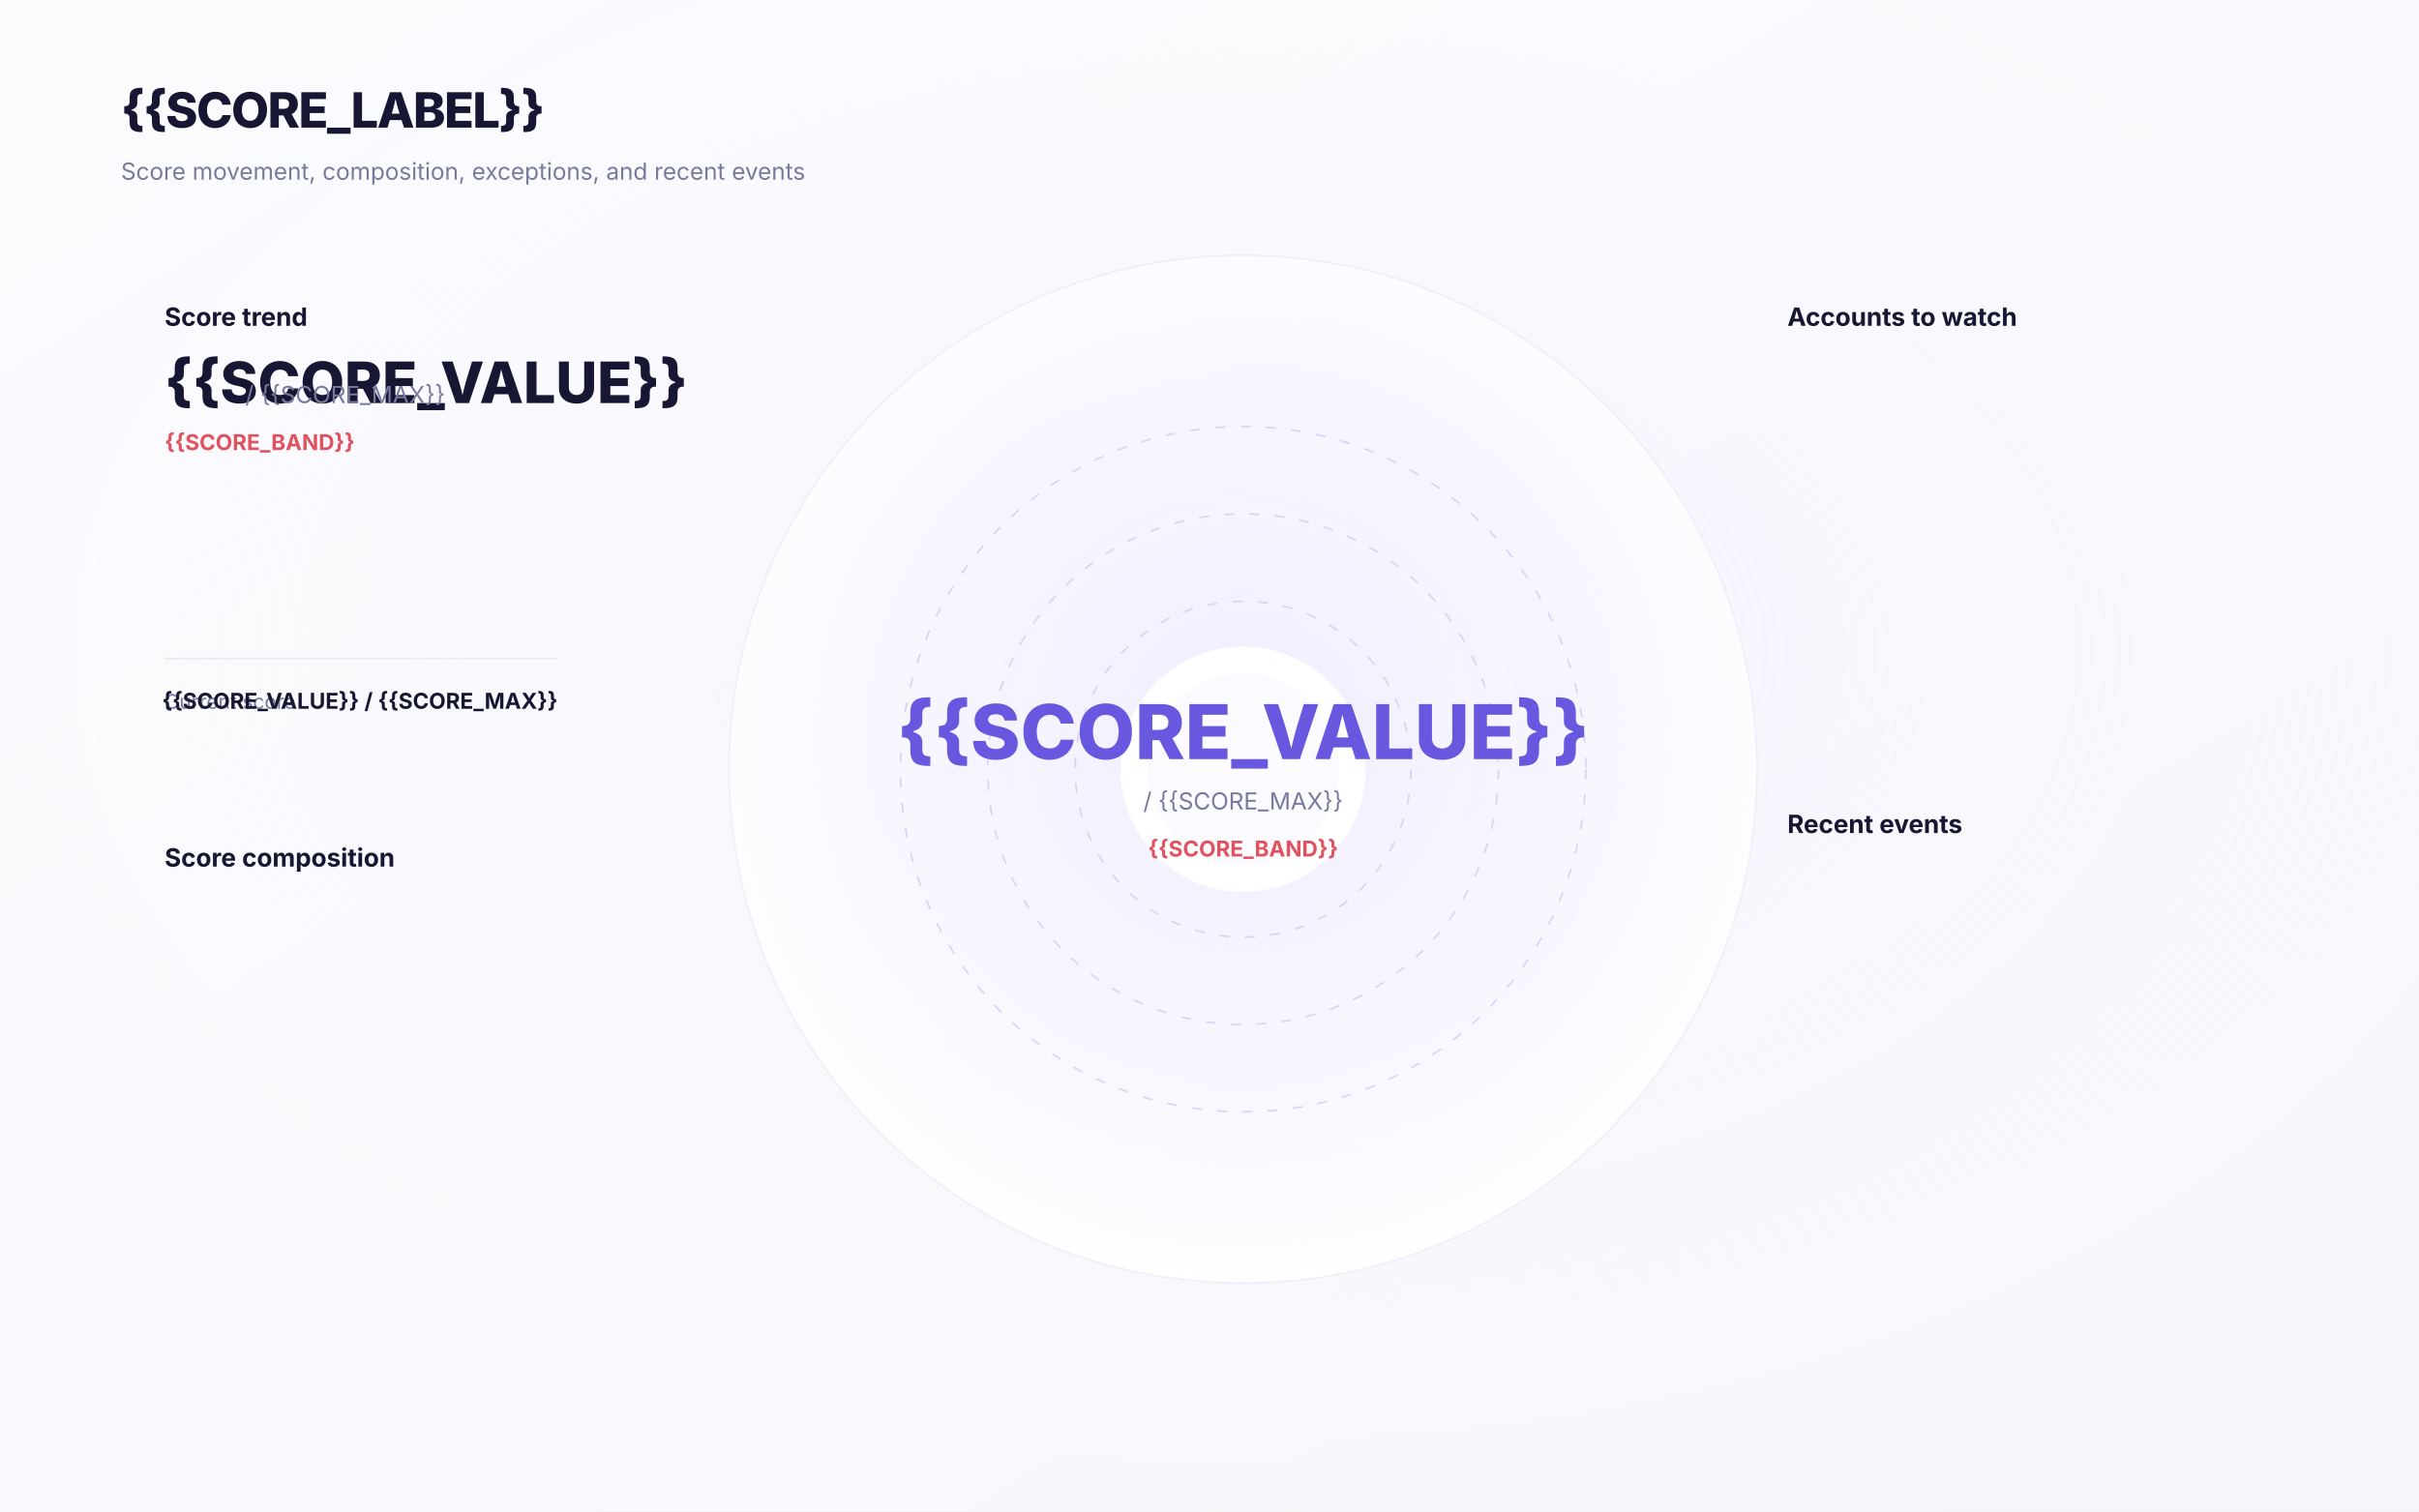
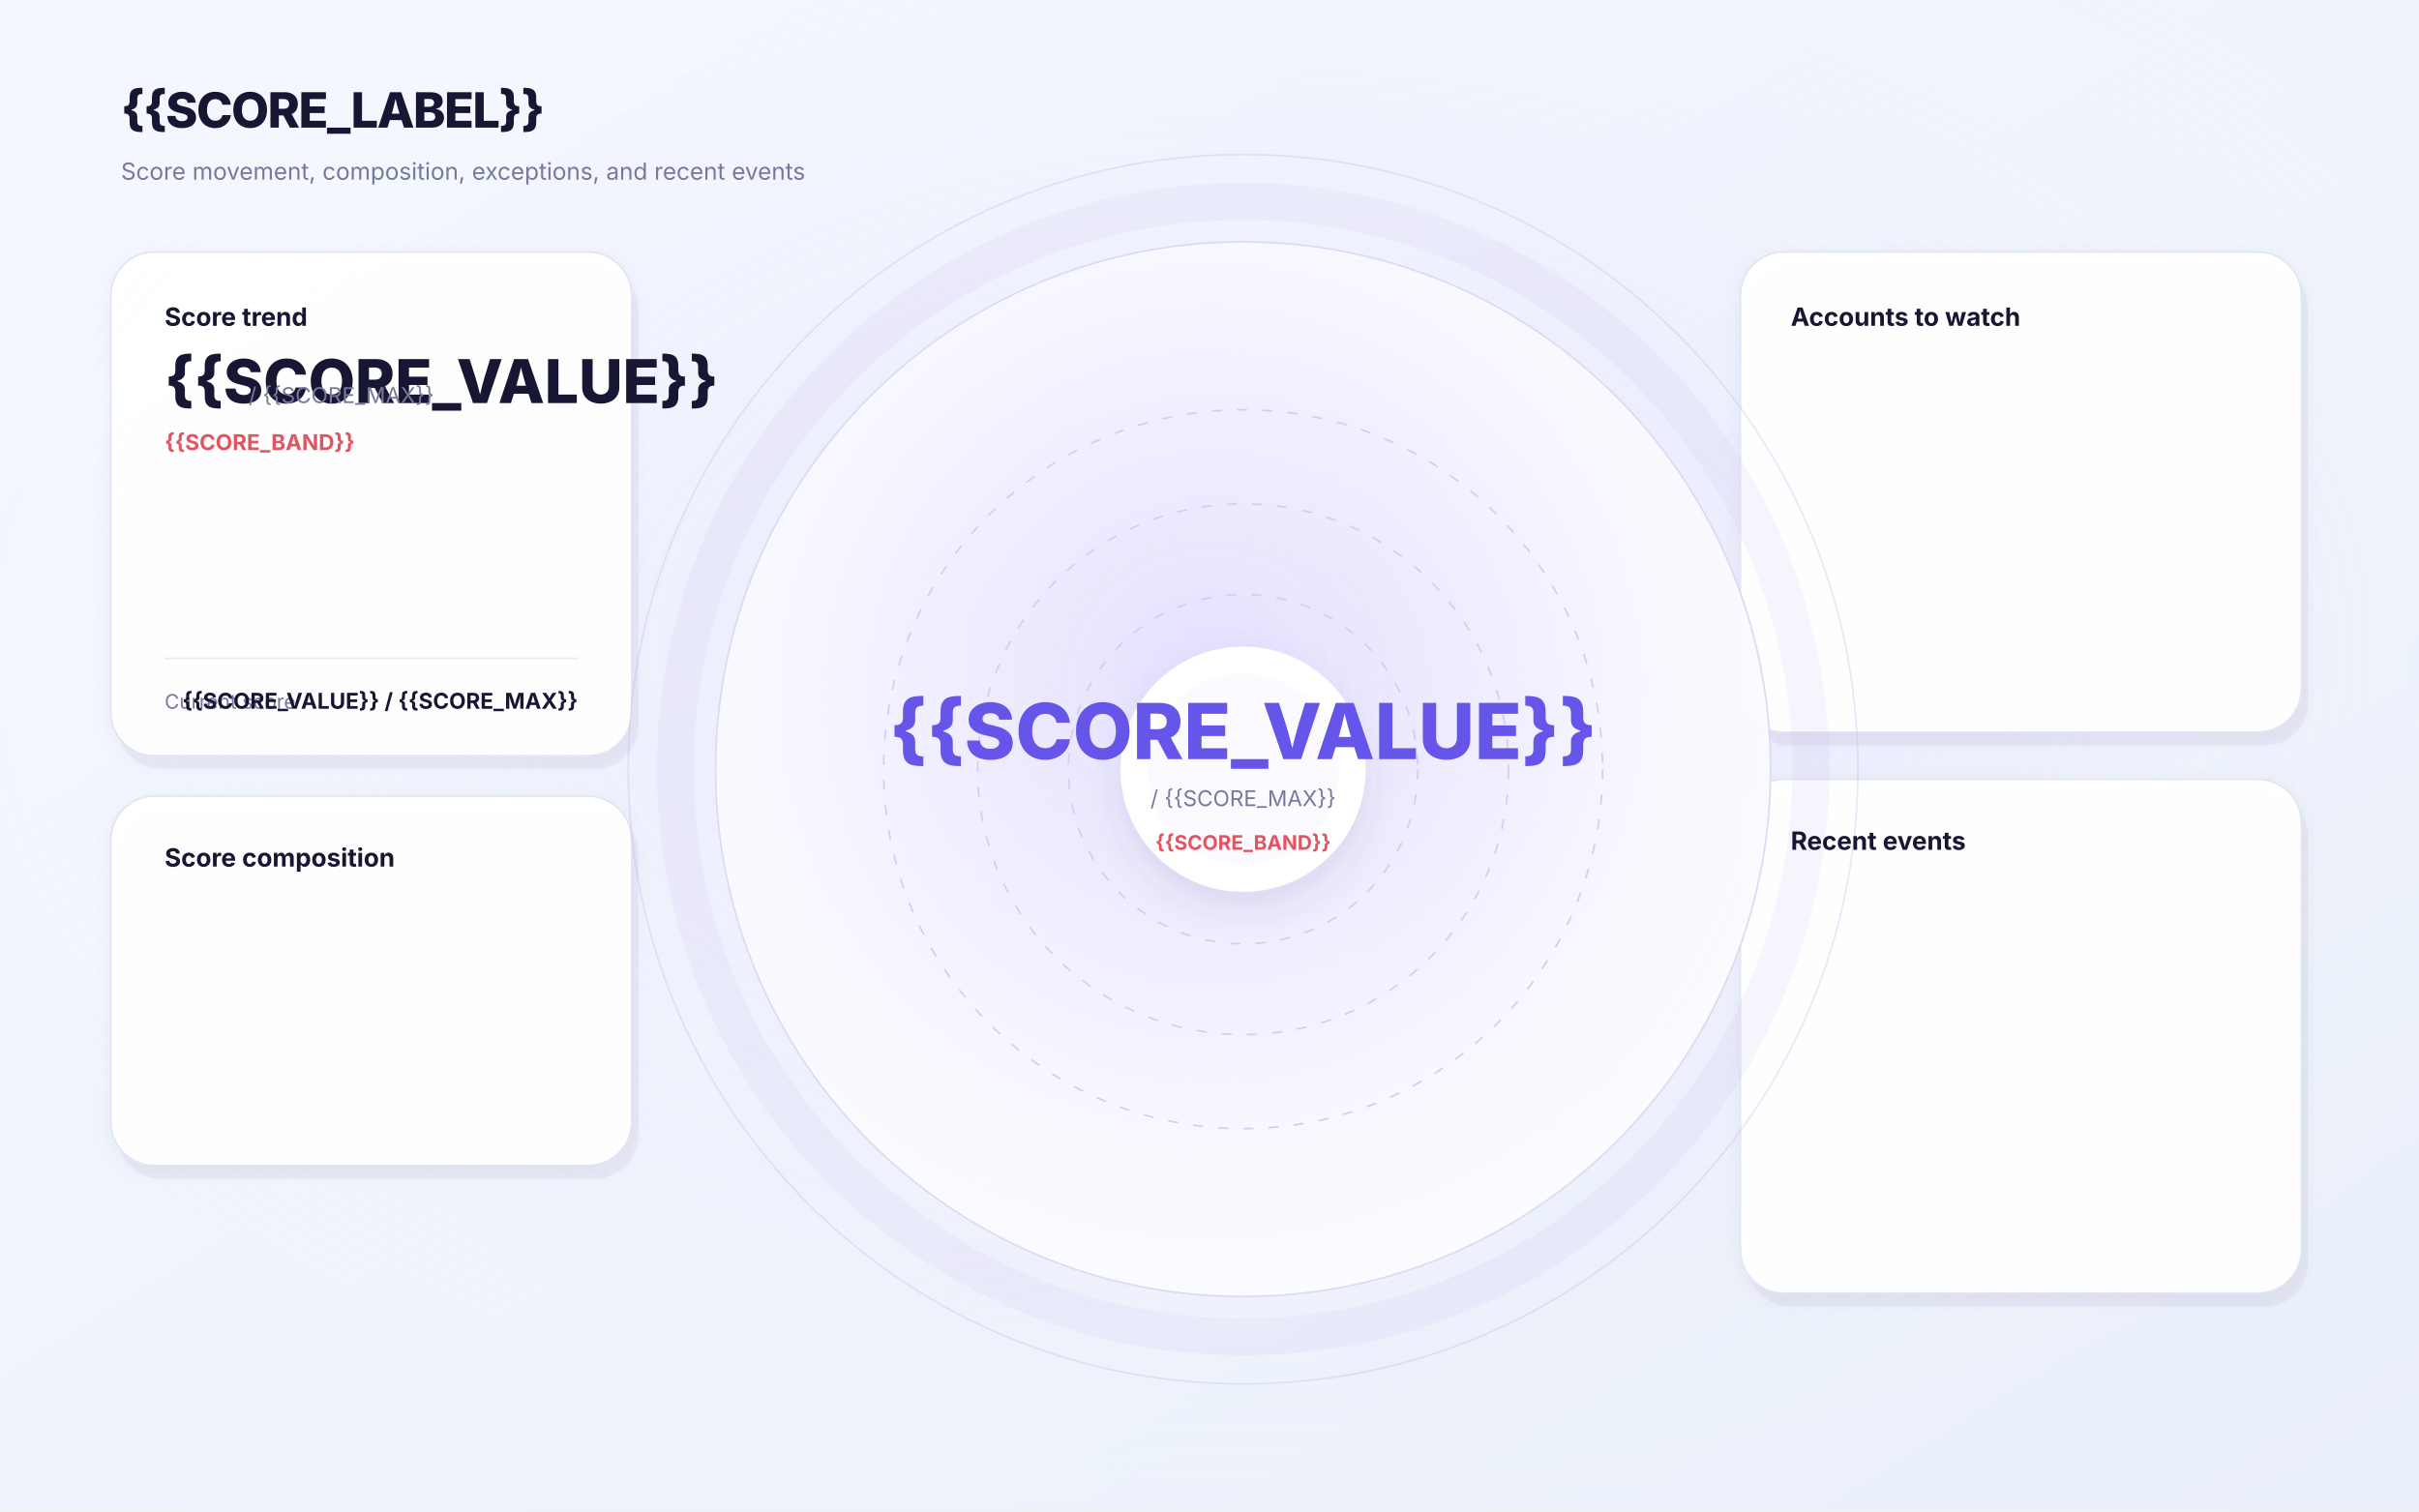
<svg xmlns="http://www.w3.org/2000/svg" viewBox="0 0 1440 900" role="img" aria-labelledby="title desc">
  <defs>
    <linearGradient id="pageBg" x1="0" y1="0" x2="1" y2="1">
-       <stop offset="0" stop-color="#fbfbfe" />
-       <stop offset="1" stop-color="#f6f7fc" />
+       <stop offset="0" stop-color="#f5f8ff" />
+       <stop offset="1" stop-color="#e9eff9" />
    </linearGradient>
    <radialGradient id="ambientGlow" cx="52%" cy="43%" r="62%">
-       <stop offset="0" stop-color="#efecff" stop-opacity="0.52" />
-       <stop offset="0.48" stop-color="#f7f6ff" stop-opacity="0.24" />
+       <stop offset="0" stop-color="#c9c0ff" stop-opacity="0.34" />
+       <stop offset="0.46" stop-color="#e7e3ff" stop-opacity="0.18" />
      <stop offset="1" stop-color="#ffffff" stop-opacity="0" />
    </radialGradient>
-     <radialGradient id="centerField" cx="50%" cy="47%" r="54%">
-       <stop offset="0" stop-color="#f0edff" stop-opacity="0.86" />
-       <stop offset="0.56" stop-color="#f7f5ff" stop-opacity="0.58" />
-       <stop offset="1" stop-color="#ffffff" stop-opacity="0.96" />
+     <radialGradient id="centerField" cx="47%" cy="43%" r="58%">
+       <stop offset="0" stop-color="#e5dfff" stop-opacity="0.82" />
+       <stop offset="0.35" stop-color="#efecff" stop-opacity="0.72" />
+       <stop offset="0.72" stop-color="#f8f8ff" stop-opacity="0.94" />
+       <stop offset="1" stop-color="#fbfcff" stop-opacity="0.98" />
    </radialGradient>
    <linearGradient id="accentLine" x1="0" y1="0" x2="1" y2="1">
-       <stop offset="0" stop-color="#7768e6" />
-       <stop offset="1" stop-color="#9e91ef" />
+       <stop offset="0" stop-color="#6555e8" />
+       <stop offset="1" stop-color="#9b8df4" />
    </linearGradient>
+     <filter id="panelShadow" x="-30%" y="-30%" width="160%" height="170%">
+       <feDropShadow dx="0" dy="18" stdDeviation="20" flood-color="#403875" flood-opacity="0.10" />
+       <feDropShadow dx="0" dy="3" stdDeviation="5" flood-color="#403875" flood-opacity="0.05" />
+     </filter>
+     <filter id="orbShadow" x="-40%" y="-50%" width="180%" height="210%">
+       <feDropShadow dx="0" dy="9" stdDeviation="10" flood-color="#51468d" flood-opacity="0.12" />
+     </filter>
    <marker id="radarVertex" viewBox="0 0 14 14" refX="7" refY="7" markerWidth="14" markerHeight="14" markerUnits="userSpaceOnUse">
-       <circle cx="7" cy="7" r="5" fill="#6f60e5" stroke="#ffffff" stroke-width="2" />
+       <circle cx="7" cy="7" r="5" fill="#6555e8" stroke="#ffffff" stroke-width="2" />
    </marker>
    <style>
      .sans { font-family: Inter, ui-sans-serif, -apple-system, BlinkMacSystemFont, "Segoe UI", sans-serif; }
      .ink { fill: #171733; }
-       .muted { fill: #777a9d; }
-       .soft { fill: #a0a2bd; }
-       .accent { fill: #6758df; }
-       .danger { fill: #e0525f; }
-       .center-field { fill: url(#centerField); stroke: #f0eef9; stroke-width: 1; }
-       .radar-guide { fill: none; stroke: #d8d4f5; stroke-width: 1; stroke-dasharray: 6 9; }
+       .muted { fill: #747a9b; }
+       .soft { fill: #a5aac3; }
+       .accent { fill: #6555e8; }
+       .danger { fill: #e25462; }
+       .support-shadow { fill: #655b8f; fill-opacity: .065; }
+       .support-panel { fill: #ffffff; fill-opacity: .97; stroke: #e1e4f1; stroke-width: 1; filter: url(#panelShadow); }
+       .center-halo { fill: none; }
+       .center-halo--outer { stroke: #b8afe9; stroke-opacity: .30; stroke-width: 1; }
+       .center-halo--inner { stroke: #c8c0f2; stroke-opacity: .16; stroke-width: 22; }
+       .center-field { fill: url(#centerField); stroke: #ddd9f5; stroke-width: 1; }
+       .radar-guide { fill: none; stroke: #d2cdf4; stroke-width: 1; stroke-dasharray: 6 9; }
      .radar-shape { marker-start: url(#radarVertex); marker-mid: url(#radarVertex); }
-       .score-core { fill: #ffffff; stroke: #ffffff; stroke-width: 10; }
+       .metric-orb { fill: #f8f7ff; fill-opacity: .98; stroke: #d8d3f4; stroke-width: 1; filter: url(#orbShadow); }
+       .score-core { fill: #ffffff; stroke: #ffffff; stroke-width: 10; filter: url(#orbShadow); }
    </style>
  </defs>
  <rect width="1440" height="900" fill="url(#pageBg)" />
  <rect width="1440" height="900" fill="url(#ambientGlow)" />
  <g class="sans">
    <text x="72" y="76" class="ink" font-size="29" font-weight="760" letter-spacing="-0.8">{{SCORE_LABEL}}</text>
    <text x="72" y="107" class="muted" font-size="14">Score movement, composition, exceptions, and recent events</text>
+     <rect x="70" y="158" width="310" height="300" rx="26" class="support-shadow" />
+     <rect x="70" y="482" width="310" height="220" rx="26" class="support-shadow" />
+     <rect x="1040" y="158" width="334" height="286" rx="26" class="support-shadow" />
+     <rect x="1040" y="472" width="334" height="306" rx="26" class="support-shadow" />
+     <rect x="66" y="150" width="310" height="300" rx="26" class="support-panel" />
+     <rect x="66" y="474" width="310" height="220" rx="26" class="support-panel" />
+     <rect x="1036" y="150" width="334" height="286" rx="26" class="support-panel" />
+     <rect x="1036" y="464" width="334" height="306" rx="26" class="support-panel" />
    <text x="98" y="194" class="ink" font-size="15" font-weight="700">Score trend</text>
-     <text x="98" y="240" class="ink" font-size="34" font-weight="760">{{SCORE_VALUE}}</text>
-     <text x="146" y="240" class="muted" font-size="14">/ {{SCORE_MAX}}</text>
+     <text x="98" y="240" class="ink" font-size="36" font-weight="790">{{SCORE_VALUE}}</text>
+     <text x="148" y="240" class="muted" font-size="13">/ {{SCORE_MAX}}</text>
    <text x="98" y="268" class="danger" font-size="13" font-weight="700">{{SCORE_BAND}}</text>
    {{SVG_SCORE_TREND}}
-     <line x1="98" y1="392" x2="332" y2="392" stroke="#e8e8f2" />
+     <line x1="98" y1="392" x2="344" y2="392" stroke="#e8e8f2" />
    <text x="98" y="422" class="muted" font-size="12">Current score</text>
-     <text x="332" y="422" class="ink" font-size="13" font-weight="700" text-anchor="end">{{SCORE_VALUE}} / {{SCORE_MAX}}</text>
+     <text x="344" y="422" class="ink" font-size="13" font-weight="700" text-anchor="end">{{SCORE_VALUE}} / {{SCORE_MAX}}</text>
    <text x="98" y="516" class="ink" font-size="15" font-weight="700">Score composition</text>
    {{SVG_COMPOSITION_ROWS}}

-     <circle cx="740" cy="458" r="306" class="center-field" />
-     <circle cx="740" cy="458" r="204" class="radar-guide" />
-     <circle cx="740" cy="458" r="152" class="radar-guide" />
-     <circle cx="740" cy="458" r="100" class="radar-guide" />
+     <circle cx="740" cy="458" r="366" class="center-halo center-halo--outer" />
+     <circle cx="740" cy="458" r="338" class="center-halo center-halo--inner" />
+     <circle cx="740" cy="458" r="314" class="center-field" />
+     <circle cx="740" cy="458" r="214" class="radar-guide" />
+     <circle cx="740" cy="458" r="158" class="radar-guide" />
+     <circle cx="740" cy="458" r="104" class="radar-guide" />
    <g transform="translate(42 -6)">
      {{SVG_COMPONENT_RADAR}}
      {{SVG_COMPONENT_NODES}}
    </g>
    <circle cx="740" cy="458" r="68" class="score-core" />
    <circle cx="740" cy="458" r="57" fill="#fbfaff" />
-     <text x="740" y="452" class="accent" font-size="45" font-weight="790" text-anchor="middle">{{SCORE_VALUE}}</text>
-     <text x="740" y="482" class="muted" font-size="14" text-anchor="middle">/ {{SCORE_MAX}}</text>
-     <text x="740" y="510" class="danger" font-size="13" font-weight="700" text-anchor="middle">{{SCORE_BAND}}</text>
-     <text x="1064" y="194" class="ink" font-size="15" font-weight="700">Accounts to watch</text>
+     <text x="740" y="452" class="accent" font-size="46" font-weight="800" text-anchor="middle">{{SCORE_VALUE}}</text>
+     <text x="740" y="480" class="muted" font-size="13" text-anchor="middle">/ {{SCORE_MAX}}</text>
+     <text x="740" y="506" class="danger" font-size="12" font-weight="700" text-anchor="middle">{{SCORE_BAND}}</text>
+     <text x="1066" y="194" class="ink" font-size="15" font-weight="700">Accounts to watch</text>
    {{EXCEPTION_ROWS}}

-     <text x="1064" y="496" class="ink" font-size="15" font-weight="700">Recent events</text>
+     <text x="1066" y="506" class="ink" font-size="15" font-weight="700">Recent events</text>
    {{EVENT_ROWS}}
  </g>
</svg>
